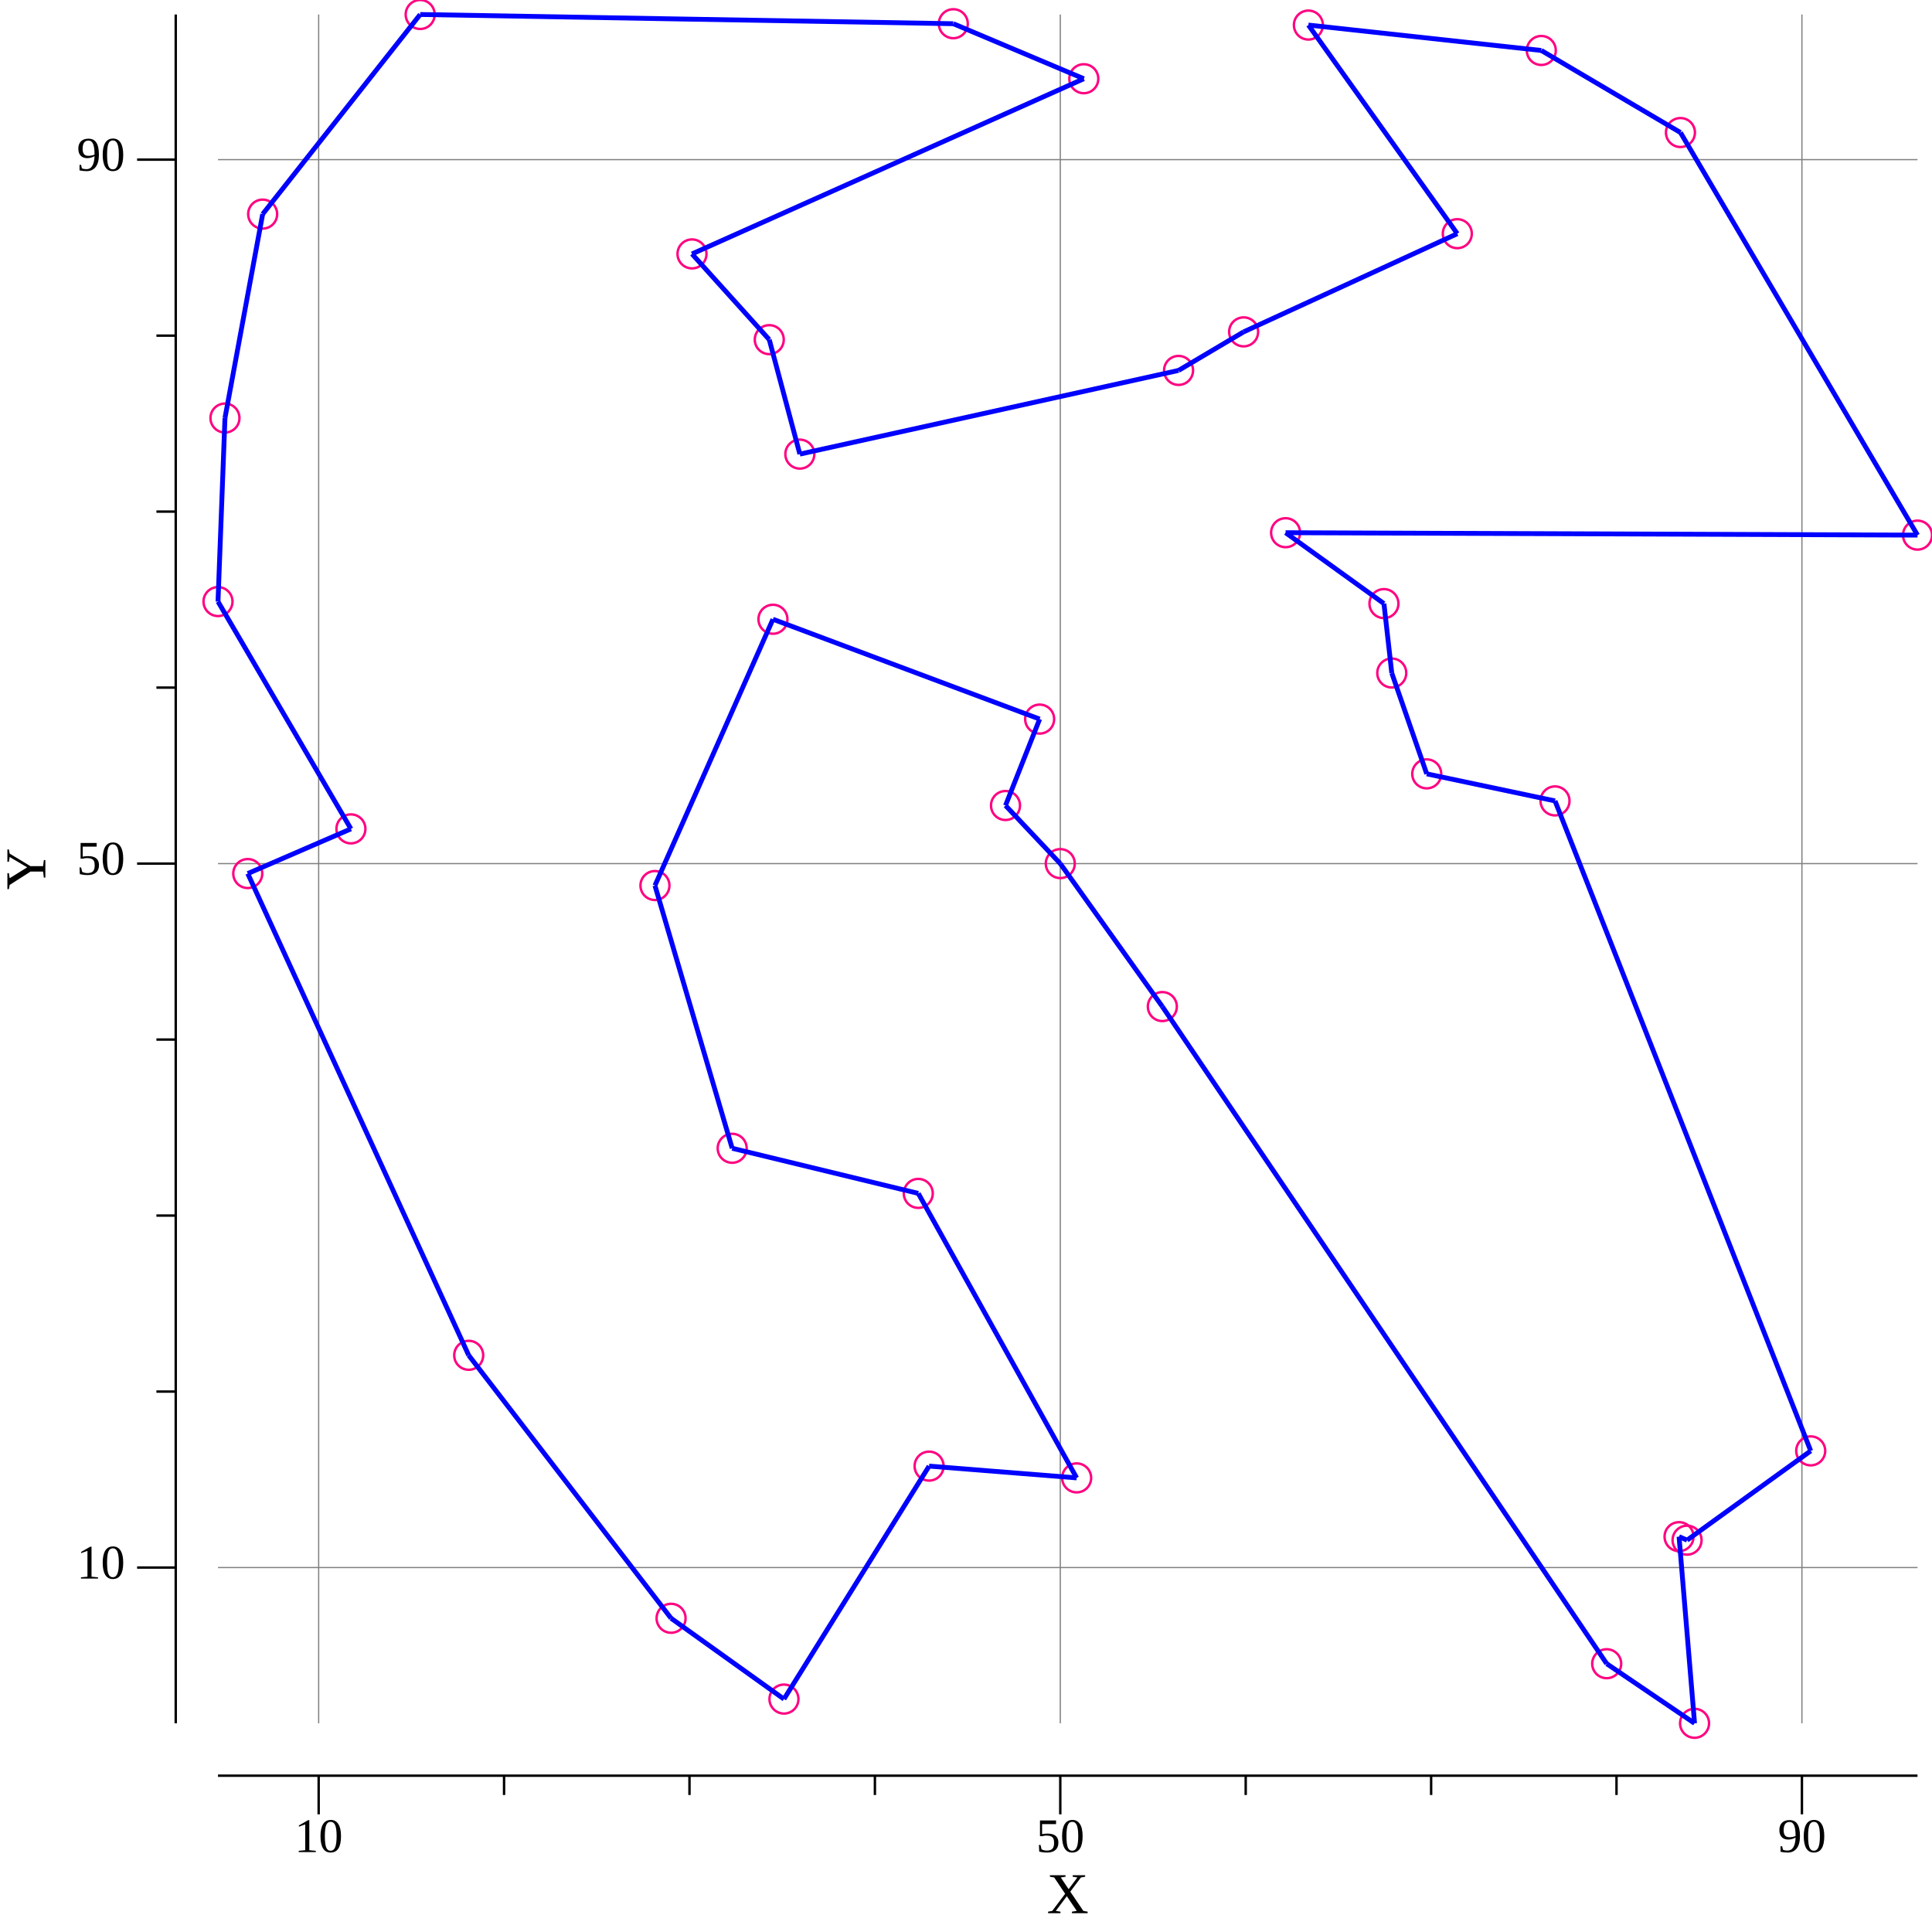
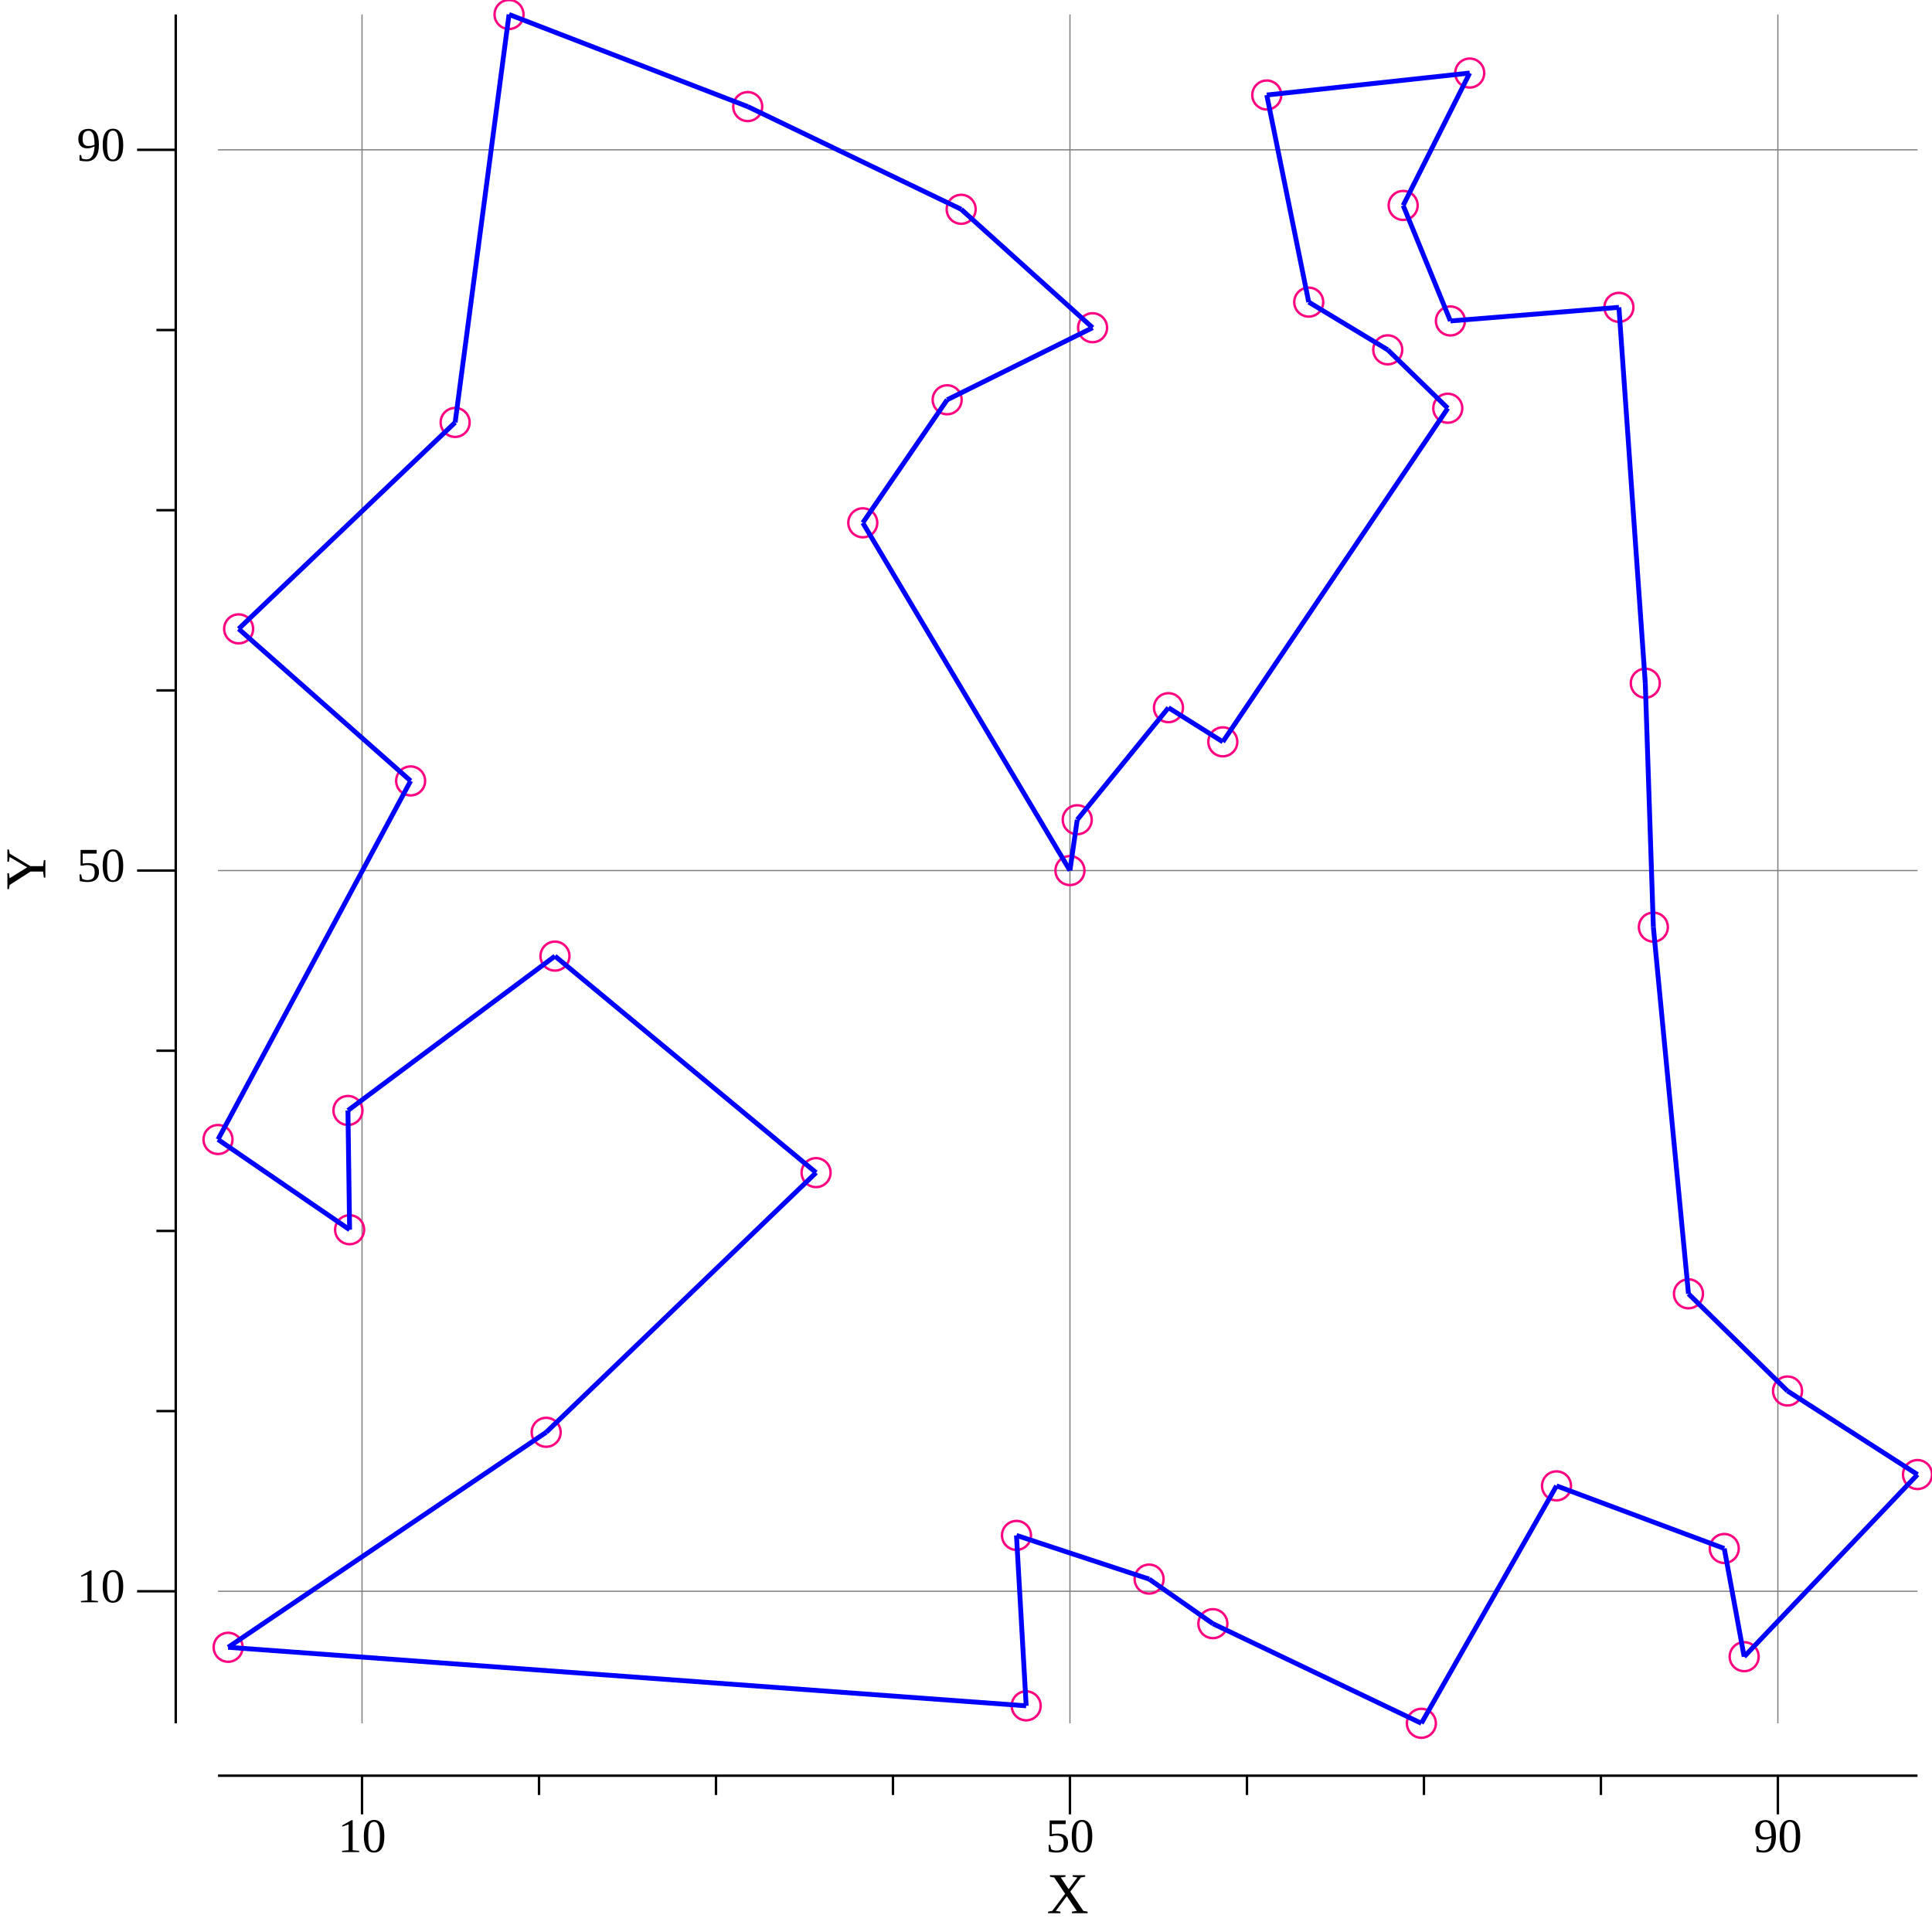
<svg xmlns="http://www.w3.org/2000/svg" width="400pt" height="400pt" viewBox="0 0 400 400">
  <g transform="scale(1, -1) translate(0, -400)">
    <path d="M0,0L400,0L400,400L0,400Z" style="fill:#FFFFFF" />
    <text x="216.73" y="-3.902" transform="scale(1, -1)" style="font-family:Liberation Serif;font-variant:normal;font-weight:normal;font-style:normal;font-size:12px">X</text>
-     <text x="60.976" y="-16.541" transform="scale(1, -1)" style="font-family:Liberation Serif;font-variant:normal;font-weight:normal;font-style:normal;font-size:10px">10</text>
-     <text x="214.52" y="-16.541" transform="scale(1, -1)" style="font-family:Liberation Serif;font-variant:normal;font-weight:normal;font-style:normal;font-size:10px">50</text>
-     <text x="368.07" y="-16.541" transform="scale(1, -1)" style="font-family:Liberation Serif;font-variant:normal;font-weight:normal;font-style:normal;font-size:10px">90</text>
-     <path d="M65.976,24.363L65.976,32.363" style="fill:none;stroke:#000000;stroke-width:0.5" />
-     <path d="M219.52,24.363L219.52,32.363" style="fill:none;stroke:#000000;stroke-width:0.5" />
-     <path d="M373.07,24.363L373.07,32.363" style="fill:none;stroke:#000000;stroke-width:0.5" />
-     <path d="M104.36,28.363L104.36,32.363" style="fill:none;stroke:#000000;stroke-width:0.5" />
-     <path d="M142.75,28.363L142.75,32.363" style="fill:none;stroke:#000000;stroke-width:0.5" />
-     <path d="M181.14,28.363L181.14,32.363" style="fill:none;stroke:#000000;stroke-width:0.5" />
-     <path d="M257.91,28.363L257.91,32.363" style="fill:none;stroke:#000000;stroke-width:0.5" />
-     <path d="M296.3,28.363L296.3,32.363" style="fill:none;stroke:#000000;stroke-width:0.5" />
-     <path d="M334.68,28.363L334.68,32.363" style="fill:none;stroke:#000000;stroke-width:0.5" />
+     <text x="69.954" y="-16.541" transform="scale(1, -1)" style="font-family:Liberation Serif;font-variant:normal;font-weight:normal;font-style:normal;font-size:10px">10</text>
+     <text x="216.52" y="-16.541" transform="scale(1, -1)" style="font-family:Liberation Serif;font-variant:normal;font-weight:normal;font-style:normal;font-size:10px">50</text>
+     <text x="363.09" y="-16.541" transform="scale(1, -1)" style="font-family:Liberation Serif;font-variant:normal;font-weight:normal;font-style:normal;font-size:10px">90</text>
+     <path d="M74.954,24.363L74.954,32.363" style="fill:none;stroke:#000000;stroke-width:0.5" />
+     <path d="M221.52,24.363L221.52,32.363" style="fill:none;stroke:#000000;stroke-width:0.5" />
+     <path d="M368.09,24.363L368.09,32.363" style="fill:none;stroke:#000000;stroke-width:0.5" />
+     <path d="M111.6,28.363L111.6,32.363" style="fill:none;stroke:#000000;stroke-width:0.5" />
+     <path d="M148.24,28.363L148.24,32.363" style="fill:none;stroke:#000000;stroke-width:0.5" />
+     <path d="M184.88,28.363L184.88,32.363" style="fill:none;stroke:#000000;stroke-width:0.5" />
+     <path d="M258.17,28.363L258.17,32.363" style="fill:none;stroke:#000000;stroke-width:0.5" />
+     <path d="M294.81,28.363L294.81,32.363" style="fill:none;stroke:#000000;stroke-width:0.5" />
+     <path d="M331.45,28.363L331.45,32.363" style="fill:none;stroke:#000000;stroke-width:0.5" />
    <path d="M45.135,32.363L397,32.363" style="fill:none;stroke:#000000;stroke-width:0.5" />
    <g transform="rotate(90)">
      <text x="215.77" y="9.387" transform="scale(1, -1)" style="font-family:Liberation Serif;font-variant:normal;font-weight:normal;font-style:normal;font-size:12px">Y</text>
    </g>
-     <text x="15.885" y="-73.172" transform="scale(1, -1)" style="font-family:Liberation Serif;font-variant:normal;font-weight:normal;font-style:normal;font-size:10px">10</text>
-     <text x="15.885" y="-218.92" transform="scale(1, -1)" style="font-family:Liberation Serif;font-variant:normal;font-weight:normal;font-style:normal;font-size:10px">50</text>
-     <text x="15.885" y="-364.66" transform="scale(1, -1)" style="font-family:Liberation Serif;font-variant:normal;font-weight:normal;font-style:normal;font-size:10px">90</text>
-     <path d="M28.385,75.457L36.385,75.457" style="fill:none;stroke:#000000;stroke-width:0.5" />
-     <path d="M28.385,221.2L36.385,221.2" style="fill:none;stroke:#000000;stroke-width:0.5" />
-     <path d="M28.385,366.95L36.385,366.95" style="fill:none;stroke:#000000;stroke-width:0.5" />
-     <path d="M32.385,111.89L36.385,111.89" style="fill:none;stroke:#000000;stroke-width:0.5" />
-     <path d="M32.385,148.33L36.385,148.33" style="fill:none;stroke:#000000;stroke-width:0.5" />
-     <path d="M32.385,184.77L36.385,184.77" style="fill:none;stroke:#000000;stroke-width:0.5" />
-     <path d="M32.385,257.64L36.385,257.64" style="fill:none;stroke:#000000;stroke-width:0.5" />
-     <path d="M32.385,294.08L36.385,294.08" style="fill:none;stroke:#000000;stroke-width:0.5" />
-     <path d="M32.385,330.51L36.385,330.51" style="fill:none;stroke:#000000;stroke-width:0.5" />
+     <text x="15.885" y="-68.259" transform="scale(1, -1)" style="font-family:Liberation Serif;font-variant:normal;font-weight:normal;font-style:normal;font-size:10px">10</text>
+     <text x="15.885" y="-217.48" transform="scale(1, -1)" style="font-family:Liberation Serif;font-variant:normal;font-weight:normal;font-style:normal;font-size:10px">50</text>
+     <text x="15.885" y="-366.69" transform="scale(1, -1)" style="font-family:Liberation Serif;font-variant:normal;font-weight:normal;font-style:normal;font-size:10px">90</text>
+     <path d="M28.385,70.544L36.385,70.544" style="fill:none;stroke:#000000;stroke-width:0.5" />
+     <path d="M28.385,219.76L36.385,219.76" style="fill:none;stroke:#000000;stroke-width:0.5" />
+     <path d="M28.385,368.98L36.385,368.98" style="fill:none;stroke:#000000;stroke-width:0.5" />
+     <path d="M32.385,107.85L36.385,107.85" style="fill:none;stroke:#000000;stroke-width:0.5" />
+     <path d="M32.385,145.15L36.385,145.15" style="fill:none;stroke:#000000;stroke-width:0.5" />
+     <path d="M32.385,182.46L36.385,182.46" style="fill:none;stroke:#000000;stroke-width:0.5" />
+     <path d="M32.385,257.06L36.385,257.06" style="fill:none;stroke:#000000;stroke-width:0.5" />
+     <path d="M32.385,294.37L36.385,294.37" style="fill:none;stroke:#000000;stroke-width:0.5" />
+     <path d="M32.385,331.67L36.385,331.67" style="fill:none;stroke:#000000;stroke-width:0.5" />
    <path d="M36.385,43.209L36.385,397" style="fill:none;stroke:#000000;stroke-width:0.5" />
-     <path d="M65.976,43.209L65.976,397" style="fill:none;stroke:#808080;stroke-width:0.25" />
-     <path d="M219.52,43.209L219.52,397" style="fill:none;stroke:#808080;stroke-width:0.25" />
-     <path d="M373.07,43.209L373.07,397" style="fill:none;stroke:#808080;stroke-width:0.25" />
-     <path d="M45.135,75.457L397,75.457" style="fill:none;stroke:#808080;stroke-width:0.25" />
-     <path d="M45.135,221.2L397,221.2" style="fill:none;stroke:#808080;stroke-width:0.25" />
-     <path d="M45.135,366.95L397,366.95" style="fill:none;stroke:#808080;stroke-width:0.25" />
-     <path d="M222.52,221.2A3,3 0 1 1 216.52,221.2A3,3 0 1 1 222.52,221.2Z" style="fill:none;stroke:#FF0080;stroke-width:0.5" />
-     <path d="M168.6,305.98A3,3 0 1 1 162.6,305.98A3,3 0 1 1 168.6,305.98Z" style="fill:none;stroke:#FF0080;stroke-width:0.5" />
-     <path d="M89.994,397A3,3 0 1 1 83.994,397A3,3 0 1 1 89.994,397Z" style="fill:none;stroke:#FF0080;stroke-width:0.5" />
-     <path d="M195.36,96.458A3,3 0 1 1 189.36,96.458A3,3 0 1 1 195.36,96.458Z" style="fill:none;stroke:#FF0080;stroke-width:0.5" />
-     <path d="M400,289.21A3,3 0 1 1 394,289.21A3,3 0 1 1 400,289.21Z" style="fill:none;stroke:#FF0080;stroke-width:0.5" />
-     <path d="M377.89,99.612A3,3 0 1 1 371.89,99.612A3,3 0 1 1 377.89,99.612Z" style="fill:none;stroke:#FF0080;stroke-width:0.5" />
-     <path d="M218.25,251.12A3,3 0 1 1 212.25,251.12A3,3 0 1 1 218.25,251.12Z" style="fill:none;stroke:#FF0080;stroke-width:0.5" />
-     <path d="M304.72,351.62A3,3 0 1 1 298.72,351.62A3,3 0 1 1 304.72,351.62Z" style="fill:none;stroke:#FF0080;stroke-width:0.5" />
-     <path d="M141.94,64.952A3,3 0 1 1 135.94,64.952A3,3 0 1 1 141.94,64.952Z" style="fill:none;stroke:#FF0080;stroke-width:0.5" />
-     <path d="M48.135,275.45A3,3 0 1 1 42.135,275.45A3,3 0 1 1 48.135,275.45Z" style="fill:none;stroke:#FF0080;stroke-width:0.5" />
-     <path d="M57.382,355.67A3,3 0 1 1 51.382,355.67A3,3 0 1 1 57.382,355.67Z" style="fill:none;stroke:#FF0080;stroke-width:0.5" />
-     <path d="M243.65,191.6A3,3 0 1 1 237.65,191.6A3,3 0 1 1 243.65,191.6Z" style="fill:none;stroke:#FF0080;stroke-width:0.5" />
-     <path d="M352.29,81.126A3,3 0 1 1 346.29,81.126A3,3 0 1 1 352.29,81.126Z" style="fill:none;stroke:#FF0080;stroke-width:0.5" />
-     <path d="M322.11,389.55A3,3 0 1 1 316.11,389.55A3,3 0 1 1 322.11,389.55Z" style="fill:none;stroke:#FF0080;stroke-width:0.5" />
-     <path d="M291.15,260.66A3,3 0 1 1 285.15,260.66A3,3 0 1 1 291.15,260.66Z" style="fill:none;stroke:#FF0080;stroke-width:0.5" />
-     <path d="M353.84,43.209A3,3 0 1 1 347.84,43.209A3,3 0 1 1 353.84,43.209Z" style="fill:none;stroke:#FF0080;stroke-width:0.5" />
-     <path d="M49.576,313.45A3,3 0 1 1 43.576,313.45A3,3 0 1 1 49.576,313.45Z" style="fill:none;stroke:#FF0080;stroke-width:0.5" />
-     <path d="M260.48,331.29A3,3 0 1 1 254.48,331.29A3,3 0 1 1 260.48,331.29Z" style="fill:none;stroke:#FF0080;stroke-width:0.5" />
-     <path d="M154.59,162.26A3,3 0 1 1 148.59,162.26A3,3 0 1 1 154.59,162.26Z" style="fill:none;stroke:#FF0080;stroke-width:0.5" />
-     <path d="M193.12,152.92A3,3 0 1 1 187.12,152.92A3,3 0 1 1 193.12,152.92Z" style="fill:none;stroke:#FF0080;stroke-width:0.5" />
-     <path d="M211.18,233.23A3,3 0 1 1 205.18,233.23A3,3 0 1 1 211.18,233.23Z" style="fill:none;stroke:#FF0080;stroke-width:0.5" />
-     <path d="M200.37,395.09A3,3 0 1 1 194.37,395.09A3,3 0 1 1 200.37,395.09Z" style="fill:none;stroke:#FF0080;stroke-width:0.5" />
-     <path d="M54.296,219.14A3,3 0 1 1 48.296,219.14A3,3 0 1 1 54.296,219.14Z" style="fill:none;stroke:#FF0080;stroke-width:0.5" />
-     <path d="M227.39,383.7A3,3 0 1 1 221.39,383.7A3,3 0 1 1 227.39,383.7Z" style="fill:none;stroke:#FF0080;stroke-width:0.5" />
-     <path d="M162.27,329.68A3,3 0 1 1 156.27,329.68A3,3 0 1 1 162.27,329.68Z" style="fill:none;stroke:#FF0080;stroke-width:0.5" />
-     <path d="M298.39,239.78A3,3 0 1 1 292.39,239.78A3,3 0 1 1 298.39,239.78Z" style="fill:none;stroke:#FF0080;stroke-width:0.5" />
-     <path d="M289.53,275.03A3,3 0 1 1 283.53,275.03A3,3 0 1 1 289.53,275.03Z" style="fill:none;stroke:#FF0080;stroke-width:0.5" />
-     <path d="M100.04,119.4A3,3 0 1 1 94.039,119.4A3,3 0 1 1 100.04,119.4Z" style="fill:none;stroke:#FF0080;stroke-width:0.5" />
-     <path d="M324.95,234.18A3,3 0 1 1 318.95,234.18A3,3 0 1 1 324.95,234.18Z" style="fill:none;stroke:#FF0080;stroke-width:0.5" />
-     <path d="M138.6,216.66A3,3 0 1 1 132.6,216.66A3,3 0 1 1 138.6,216.66Z" style="fill:none;stroke:#FF0080;stroke-width:0.5" />
-     <path d="M75.655,228.39A3,3 0 1 1 69.655,228.39A3,3 0 1 1 75.655,228.39Z" style="fill:none;stroke:#FF0080;stroke-width:0.5" />
-     <path d="M165.31,48.225A3,3 0 1 1 159.31,48.225A3,3 0 1 1 165.31,48.225Z" style="fill:none;stroke:#FF0080;stroke-width:0.5" />
-     <path d="M225.91,94.018A3,3 0 1 1 219.91,94.018A3,3 0 1 1 225.91,94.018Z" style="fill:none;stroke:#FF0080;stroke-width:0.5" />
-     <path d="M247.01,323.31A3,3 0 1 1 241.01,323.31A3,3 0 1 1 247.01,323.31Z" style="fill:none;stroke:#FF0080;stroke-width:0.5" />
-     <path d="M146.27,347.43A3,3 0 1 1 140.27,347.43A3,3 0 1 1 146.27,347.43Z" style="fill:none;stroke:#FF0080;stroke-width:0.5" />
-     <path d="M163.03,271.79A3,3 0 1 1 157.03,271.79A3,3 0 1 1 163.03,271.79Z" style="fill:none;stroke:#FF0080;stroke-width:0.5" />
-     <path d="M273.89,394.81A3,3 0 1 1 267.89,394.81A3,3 0 1 1 273.89,394.81Z" style="fill:none;stroke:#FF0080;stroke-width:0.5" />
-     <path d="M269.17,289.71A3,3 0 1 1 263.17,289.71A3,3 0 1 1 269.17,289.71Z" style="fill:none;stroke:#FF0080;stroke-width:0.5" />
-     <path d="M350.92,372.56A3,3 0 1 1 344.92,372.56A3,3 0 1 1 350.92,372.56Z" style="fill:none;stroke:#FF0080;stroke-width:0.5" />
-     <path d="M335.65,55.546A3,3 0 1 1 329.65,55.546A3,3 0 1 1 335.65,55.546Z" style="fill:none;stroke:#FF0080;stroke-width:0.5" />
-     <path d="M350.63,81.851A3,3 0 1 1 344.63,81.851A3,3 0 1 1 350.63,81.851Z" style="fill:none;stroke:#FF0080;stroke-width:0.5" />
-     <path d="M219.52,221.2L240.65,191.6" style="fill:none;stroke:#0000FF" />
-     <path d="M240.65,191.6L332.65,55.546" style="fill:none;stroke:#0000FF" />
-     <path d="M332.65,55.546L350.84,43.209" style="fill:none;stroke:#0000FF" />
-     <path d="M350.84,43.209L347.63,81.851" style="fill:none;stroke:#0000FF" />
-     <path d="M347.63,81.851L349.29,81.126" style="fill:none;stroke:#0000FF" />
-     <path d="M349.29,81.126L374.89,99.612" style="fill:none;stroke:#0000FF" />
-     <path d="M374.89,99.612L321.95,234.18" style="fill:none;stroke:#0000FF" />
-     <path d="M321.95,234.18L295.39,239.78" style="fill:none;stroke:#0000FF" />
-     <path d="M295.39,239.78L288.15,260.66" style="fill:none;stroke:#0000FF" />
-     <path d="M288.15,260.66L286.53,275.03" style="fill:none;stroke:#0000FF" />
-     <path d="M286.53,275.03L266.17,289.71" style="fill:none;stroke:#0000FF" />
-     <path d="M266.17,289.71L397,289.21" style="fill:none;stroke:#0000FF" />
-     <path d="M397,289.21L347.92,372.56" style="fill:none;stroke:#0000FF" />
-     <path d="M347.92,372.56L319.11,389.55" style="fill:none;stroke:#0000FF" />
-     <path d="M319.11,389.55L270.89,394.81" style="fill:none;stroke:#0000FF" />
-     <path d="M270.89,394.81L301.72,351.62" style="fill:none;stroke:#0000FF" />
-     <path d="M301.72,351.62L257.48,331.29" style="fill:none;stroke:#0000FF" />
-     <path d="M257.48,331.29L244.01,323.31" style="fill:none;stroke:#0000FF" />
-     <path d="M244.01,323.31L165.6,305.98" style="fill:none;stroke:#0000FF" />
-     <path d="M165.6,305.98L159.27,329.68" style="fill:none;stroke:#0000FF" />
-     <path d="M159.27,329.68L143.27,347.43" style="fill:none;stroke:#0000FF" />
-     <path d="M143.27,347.43L224.39,383.7" style="fill:none;stroke:#0000FF" />
-     <path d="M224.39,383.7L197.37,395.09" style="fill:none;stroke:#0000FF" />
-     <path d="M197.37,395.09L86.994,397" style="fill:none;stroke:#0000FF" />
-     <path d="M86.994,397L54.382,355.67" style="fill:none;stroke:#0000FF" />
-     <path d="M54.382,355.67L46.576,313.45" style="fill:none;stroke:#0000FF" />
-     <path d="M46.576,313.45L45.135,275.45" style="fill:none;stroke:#0000FF" />
-     <path d="M45.135,275.45L72.655,228.39" style="fill:none;stroke:#0000FF" />
-     <path d="M72.655,228.39L51.296,219.14" style="fill:none;stroke:#0000FF" />
-     <path d="M51.296,219.14L97.039,119.4" style="fill:none;stroke:#0000FF" />
-     <path d="M97.039,119.4L138.94,64.952" style="fill:none;stroke:#0000FF" />
-     <path d="M138.94,64.952L162.31,48.225" style="fill:none;stroke:#0000FF" />
-     <path d="M162.31,48.225L192.36,96.458" style="fill:none;stroke:#0000FF" />
-     <path d="M192.36,96.458L222.91,94.018" style="fill:none;stroke:#0000FF" />
-     <path d="M222.91,94.018L190.12,152.92" style="fill:none;stroke:#0000FF" />
-     <path d="M190.12,152.92L151.59,162.26" style="fill:none;stroke:#0000FF" />
-     <path d="M151.59,162.26L135.6,216.66" style="fill:none;stroke:#0000FF" />
-     <path d="M135.6,216.66L160.03,271.79" style="fill:none;stroke:#0000FF" />
-     <path d="M160.03,271.79L215.25,251.12" style="fill:none;stroke:#0000FF" />
-     <path d="M215.25,251.12L208.18,233.23" style="fill:none;stroke:#0000FF" />
-     <path d="M208.18,233.23L219.52,221.2" style="fill:none;stroke:#0000FF" />
+     <path d="M74.954,43.209L74.954,397" style="fill:none;stroke:#808080;stroke-width:0.25" />
+     <path d="M221.52,43.209L221.52,397" style="fill:none;stroke:#808080;stroke-width:0.25" />
+     <path d="M368.09,43.209L368.09,397" style="fill:none;stroke:#808080;stroke-width:0.25" />
+     <path d="M45.135,70.544L397,70.544" style="fill:none;stroke:#808080;stroke-width:0.25" />
+     <path d="M45.135,219.76L397,219.76" style="fill:none;stroke:#808080;stroke-width:0.25" />
+     <path d="M45.135,368.98L397,368.98" style="fill:none;stroke:#808080;stroke-width:0.25" />
+     <path d="M224.52,219.76A3,3 0 1 1 218.52,219.76A3,3 0 1 1 224.52,219.76Z" style="fill:none;stroke:#FF0080;stroke-width:0.5" />
+     <path d="M75.039,170.09A3,3 0 1 1 69.039,170.09A3,3 0 1 1 75.039,170.09Z" style="fill:none;stroke:#FF0080;stroke-width:0.5" />
+     <path d="M307.29,384.88A3,3 0 1 1 301.29,384.88A3,3 0 1 1 307.29,384.88Z" style="fill:none;stroke:#FF0080;stroke-width:0.5" />
+     <path d="M199.1,317.23A3,3 0 1 1 193.1,317.23A3,3 0 1 1 199.1,317.23Z" style="fill:none;stroke:#FF0080;stroke-width:0.5" />
+     <path d="M215.46,46.827A3,3 0 1 1 209.46,46.827A3,3 0 1 1 215.46,46.827Z" style="fill:none;stroke:#FF0080;stroke-width:0.5" />
+     <path d="M213.45,82.11A3,3 0 1 1 207.45,82.11A3,3 0 1 1 213.45,82.11Z" style="fill:none;stroke:#FF0080;stroke-width:0.5" />
+     <path d="M364.11,57.001A3,3 0 1 1 358.11,57.001A3,3 0 1 1 364.11,57.001Z" style="fill:none;stroke:#FF0080;stroke-width:0.5" />
+     <path d="M48.135,164.08A3,3 0 1 1 42.135,164.08A3,3 0 1 1 48.135,164.08Z" style="fill:none;stroke:#FF0080;stroke-width:0.5" />
+     <path d="M181.63,291.76A3,3 0 1 1 175.63,291.76A3,3 0 1 1 181.63,291.76Z" style="fill:none;stroke:#FF0080;stroke-width:0.5" />
+     <path d="M256.17,246.41A3,3 0 1 1 250.17,246.41A3,3 0 1 1 256.17,246.41Z" style="fill:none;stroke:#FF0080;stroke-width:0.5" />
+     <path d="M359.99,79.4A3,3 0 1 1 353.99,79.4A3,3 0 1 1 359.99,79.4Z" style="fill:none;stroke:#FF0080;stroke-width:0.5" />
+     <path d="M325.26,92.37A3,3 0 1 1 319.26,92.37A3,3 0 1 1 325.26,92.37Z" style="fill:none;stroke:#FF0080;stroke-width:0.5" />
+     <path d="M202,356.67A3,3 0 1 1 196,356.67A3,3 0 1 1 202,356.67Z" style="fill:none;stroke:#FF0080;stroke-width:0.5" />
+     <path d="M244.92,253.48A3,3 0 1 1 238.92,253.48A3,3 0 1 1 244.92,253.48Z" style="fill:none;stroke:#FF0080;stroke-width:0.5" />
+     <path d="M88.016,238.32A3,3 0 1 1 82.016,238.32A3,3 0 1 1 88.016,238.32Z" style="fill:none;stroke:#FF0080;stroke-width:0.5" />
+     <path d="M345.31,208.05A3,3 0 1 1 339.31,208.05A3,3 0 1 1 345.31,208.05Z" style="fill:none;stroke:#FF0080;stroke-width:0.5" />
+     <path d="M116.08,103.46A3,3 0 1 1 110.08,103.46A3,3 0 1 1 116.08,103.46Z" style="fill:none;stroke:#FF0080;stroke-width:0.5" />
+     <path d="M273.96,337.45A3,3 0 1 1 267.96,337.45A3,3 0 1 1 273.96,337.45Z" style="fill:none;stroke:#FF0080;stroke-width:0.5" />
+     <path d="M171.96,157.22A3,3 0 1 1 165.96,157.22A3,3 0 1 1 171.96,157.22Z" style="fill:none;stroke:#FF0080;stroke-width:0.5" />
+     <path d="M265.27,380.33A3,3 0 1 1 259.27,380.33A3,3 0 1 1 265.27,380.33Z" style="fill:none;stroke:#FF0080;stroke-width:0.5" />
+     <path d="M50.234,58.946A3,3 0 1 1 44.234,58.946A3,3 0 1 1 50.234,58.946Z" style="fill:none;stroke:#FF0080;stroke-width:0.5" />
+     <path d="M352.58,132.13A3,3 0 1 1 346.58,132.13A3,3 0 1 1 352.58,132.13Z" style="fill:none;stroke:#FF0080;stroke-width:0.5" />
+     <path d="M373.09,112.01A3,3 0 1 1 367.09,112.01A3,3 0 1 1 373.09,112.01Z" style="fill:none;stroke:#FF0080;stroke-width:0.5" />
+     <path d="M229.21,332.15A3,3 0 1 1 223.21,332.15A3,3 0 1 1 229.21,332.15Z" style="fill:none;stroke:#FF0080;stroke-width:0.5" />
+     <path d="M117.9,202.05A3,3 0 1 1 111.9,202.05A3,3 0 1 1 117.9,202.05Z" style="fill:none;stroke:#FF0080;stroke-width:0.5" />
+     <path d="M297.28,43.209A3,3 0 1 1 291.28,43.209A3,3 0 1 1 297.28,43.209Z" style="fill:none;stroke:#FF0080;stroke-width:0.5" />
+     <path d="M254.11,63.833A3,3 0 1 1 248.11,63.833A3,3 0 1 1 254.11,63.833Z" style="fill:none;stroke:#FF0080;stroke-width:0.5" />
+     <path d="M302.75,315.48A3,3 0 1 1 296.75,315.48A3,3 0 1 1 302.75,315.48Z" style="fill:none;stroke:#FF0080;stroke-width:0.5" />
+     <path d="M52.409,269.8A3,3 0 1 1 46.409,269.8A3,3 0 1 1 52.409,269.8Z" style="fill:none;stroke:#FF0080;stroke-width:0.5" />
+     <path d="M97.232,312.54A3,3 0 1 1 91.232,312.54A3,3 0 1 1 97.232,312.54Z" style="fill:none;stroke:#FF0080;stroke-width:0.5" />
+     <path d="M400,94.712A3,3 0 1 1 394,94.712A3,3 0 1 1 400,94.712Z" style="fill:none;stroke:#FF0080;stroke-width:0.5" />
+     <path d="M108.39,397A3,3 0 1 1 102.39,397A3,3 0 1 1 108.39,397Z" style="fill:none;stroke:#FF0080;stroke-width:0.5" />
+     <path d="M157.81,377.93A3,3 0 1 1 151.81,377.93A3,3 0 1 1 157.81,377.93Z" style="fill:none;stroke:#FF0080;stroke-width:0.5" />
+     <path d="M75.382,145.4A3,3 0 1 1 69.382,145.4A3,3 0 1 1 75.382,145.4Z" style="fill:none;stroke:#FF0080;stroke-width:0.5" />
+     <path d="M303.29,333.55A3,3 0 1 1 297.29,333.55A3,3 0 1 1 303.29,333.55Z" style="fill:none;stroke:#FF0080;stroke-width:0.5" />
+     <path d="M338.18,336.37A3,3 0 1 1 332.18,336.37A3,3 0 1 1 338.18,336.37Z" style="fill:none;stroke:#FF0080;stroke-width:0.5" />
+     <path d="M293.51,357.47A3,3 0 1 1 287.51,357.47A3,3 0 1 1 293.51,357.47Z" style="fill:none;stroke:#FF0080;stroke-width:0.5" />
+     <path d="M226.03,230.28A3,3 0 1 1 220.03,230.28A3,3 0 1 1 226.03,230.28Z" style="fill:none;stroke:#FF0080;stroke-width:0.5" />
+     <path d="M343.64,258.55A3,3 0 1 1 337.64,258.55A3,3 0 1 1 343.64,258.55Z" style="fill:none;stroke:#FF0080;stroke-width:0.5" />
+     <path d="M240.91,73.068A3,3 0 1 1 234.91,73.068A3,3 0 1 1 240.91,73.068Z" style="fill:none;stroke:#FF0080;stroke-width:0.5" />
+     <path d="M290.32,327.57A3,3 0 1 1 284.32,327.57A3,3 0 1 1 290.32,327.57Z" style="fill:none;stroke:#FF0080;stroke-width:0.5" />
+     <path d="M221.52,219.76L178.63,291.76" style="fill:none;stroke:#0000FF" />
+     <path d="M178.63,291.76L196.1,317.23" style="fill:none;stroke:#0000FF" />
+     <path d="M196.1,317.23L226.21,332.15" style="fill:none;stroke:#0000FF" />
+     <path d="M226.21,332.15L199,356.67" style="fill:none;stroke:#0000FF" />
+     <path d="M199,356.67L154.81,377.93" style="fill:none;stroke:#0000FF" />
+     <path d="M154.81,377.93L105.39,397" style="fill:none;stroke:#0000FF" />
+     <path d="M105.39,397L94.232,312.54" style="fill:none;stroke:#0000FF" />
+     <path d="M94.232,312.54L49.409,269.8" style="fill:none;stroke:#0000FF" />
+     <path d="M49.409,269.8L85.016,238.32" style="fill:none;stroke:#0000FF" />
+     <path d="M85.016,238.32L45.135,164.08" style="fill:none;stroke:#0000FF" />
+     <path d="M45.135,164.08L72.382,145.4" style="fill:none;stroke:#0000FF" />
+     <path d="M72.382,145.4L72.039,170.09" style="fill:none;stroke:#0000FF" />
+     <path d="M72.039,170.09L114.9,202.05" style="fill:none;stroke:#0000FF" />
+     <path d="M114.9,202.05L168.96,157.22" style="fill:none;stroke:#0000FF" />
+     <path d="M168.96,157.22L113.08,103.46" style="fill:none;stroke:#0000FF" />
+     <path d="M113.08,103.46L47.234,58.946" style="fill:none;stroke:#0000FF" />
+     <path d="M47.234,58.946L212.46,46.827" style="fill:none;stroke:#0000FF" />
+     <path d="M212.46,46.827L210.45,82.11" style="fill:none;stroke:#0000FF" />
+     <path d="M210.45,82.11L237.91,73.068" style="fill:none;stroke:#0000FF" />
+     <path d="M237.91,73.068L251.11,63.833" style="fill:none;stroke:#0000FF" />
+     <path d="M251.11,63.833L294.28,43.209" style="fill:none;stroke:#0000FF" />
+     <path d="M294.28,43.209L322.26,92.37" style="fill:none;stroke:#0000FF" />
+     <path d="M322.26,92.37L356.99,79.4" style="fill:none;stroke:#0000FF" />
+     <path d="M356.99,79.4L361.11,57.001" style="fill:none;stroke:#0000FF" />
+     <path d="M361.11,57.001L397,94.712" style="fill:none;stroke:#0000FF" />
+     <path d="M397,94.712L370.09,112.01" style="fill:none;stroke:#0000FF" />
+     <path d="M370.09,112.01L349.58,132.13" style="fill:none;stroke:#0000FF" />
+     <path d="M349.58,132.13L342.31,208.05" style="fill:none;stroke:#0000FF" />
+     <path d="M342.31,208.05L340.64,258.55" style="fill:none;stroke:#0000FF" />
+     <path d="M340.64,258.55L335.18,336.37" style="fill:none;stroke:#0000FF" />
+     <path d="M335.18,336.37L300.29,333.55" style="fill:none;stroke:#0000FF" />
+     <path d="M300.29,333.55L290.51,357.47" style="fill:none;stroke:#0000FF" />
+     <path d="M290.51,357.47L304.29,384.88" style="fill:none;stroke:#0000FF" />
+     <path d="M304.29,384.88L262.27,380.33" style="fill:none;stroke:#0000FF" />
+     <path d="M262.27,380.33L270.96,337.45" style="fill:none;stroke:#0000FF" />
+     <path d="M270.96,337.45L287.32,327.57" style="fill:none;stroke:#0000FF" />
+     <path d="M287.32,327.57L299.75,315.48" style="fill:none;stroke:#0000FF" />
+     <path d="M299.75,315.48L253.17,246.41" style="fill:none;stroke:#0000FF" />
+     <path d="M253.17,246.41L241.92,253.48" style="fill:none;stroke:#0000FF" />
+     <path d="M241.92,253.48L223.03,230.28" style="fill:none;stroke:#0000FF" />
+     <path d="M223.03,230.28L221.52,219.76" style="fill:none;stroke:#0000FF" />
  </g>
</svg>
